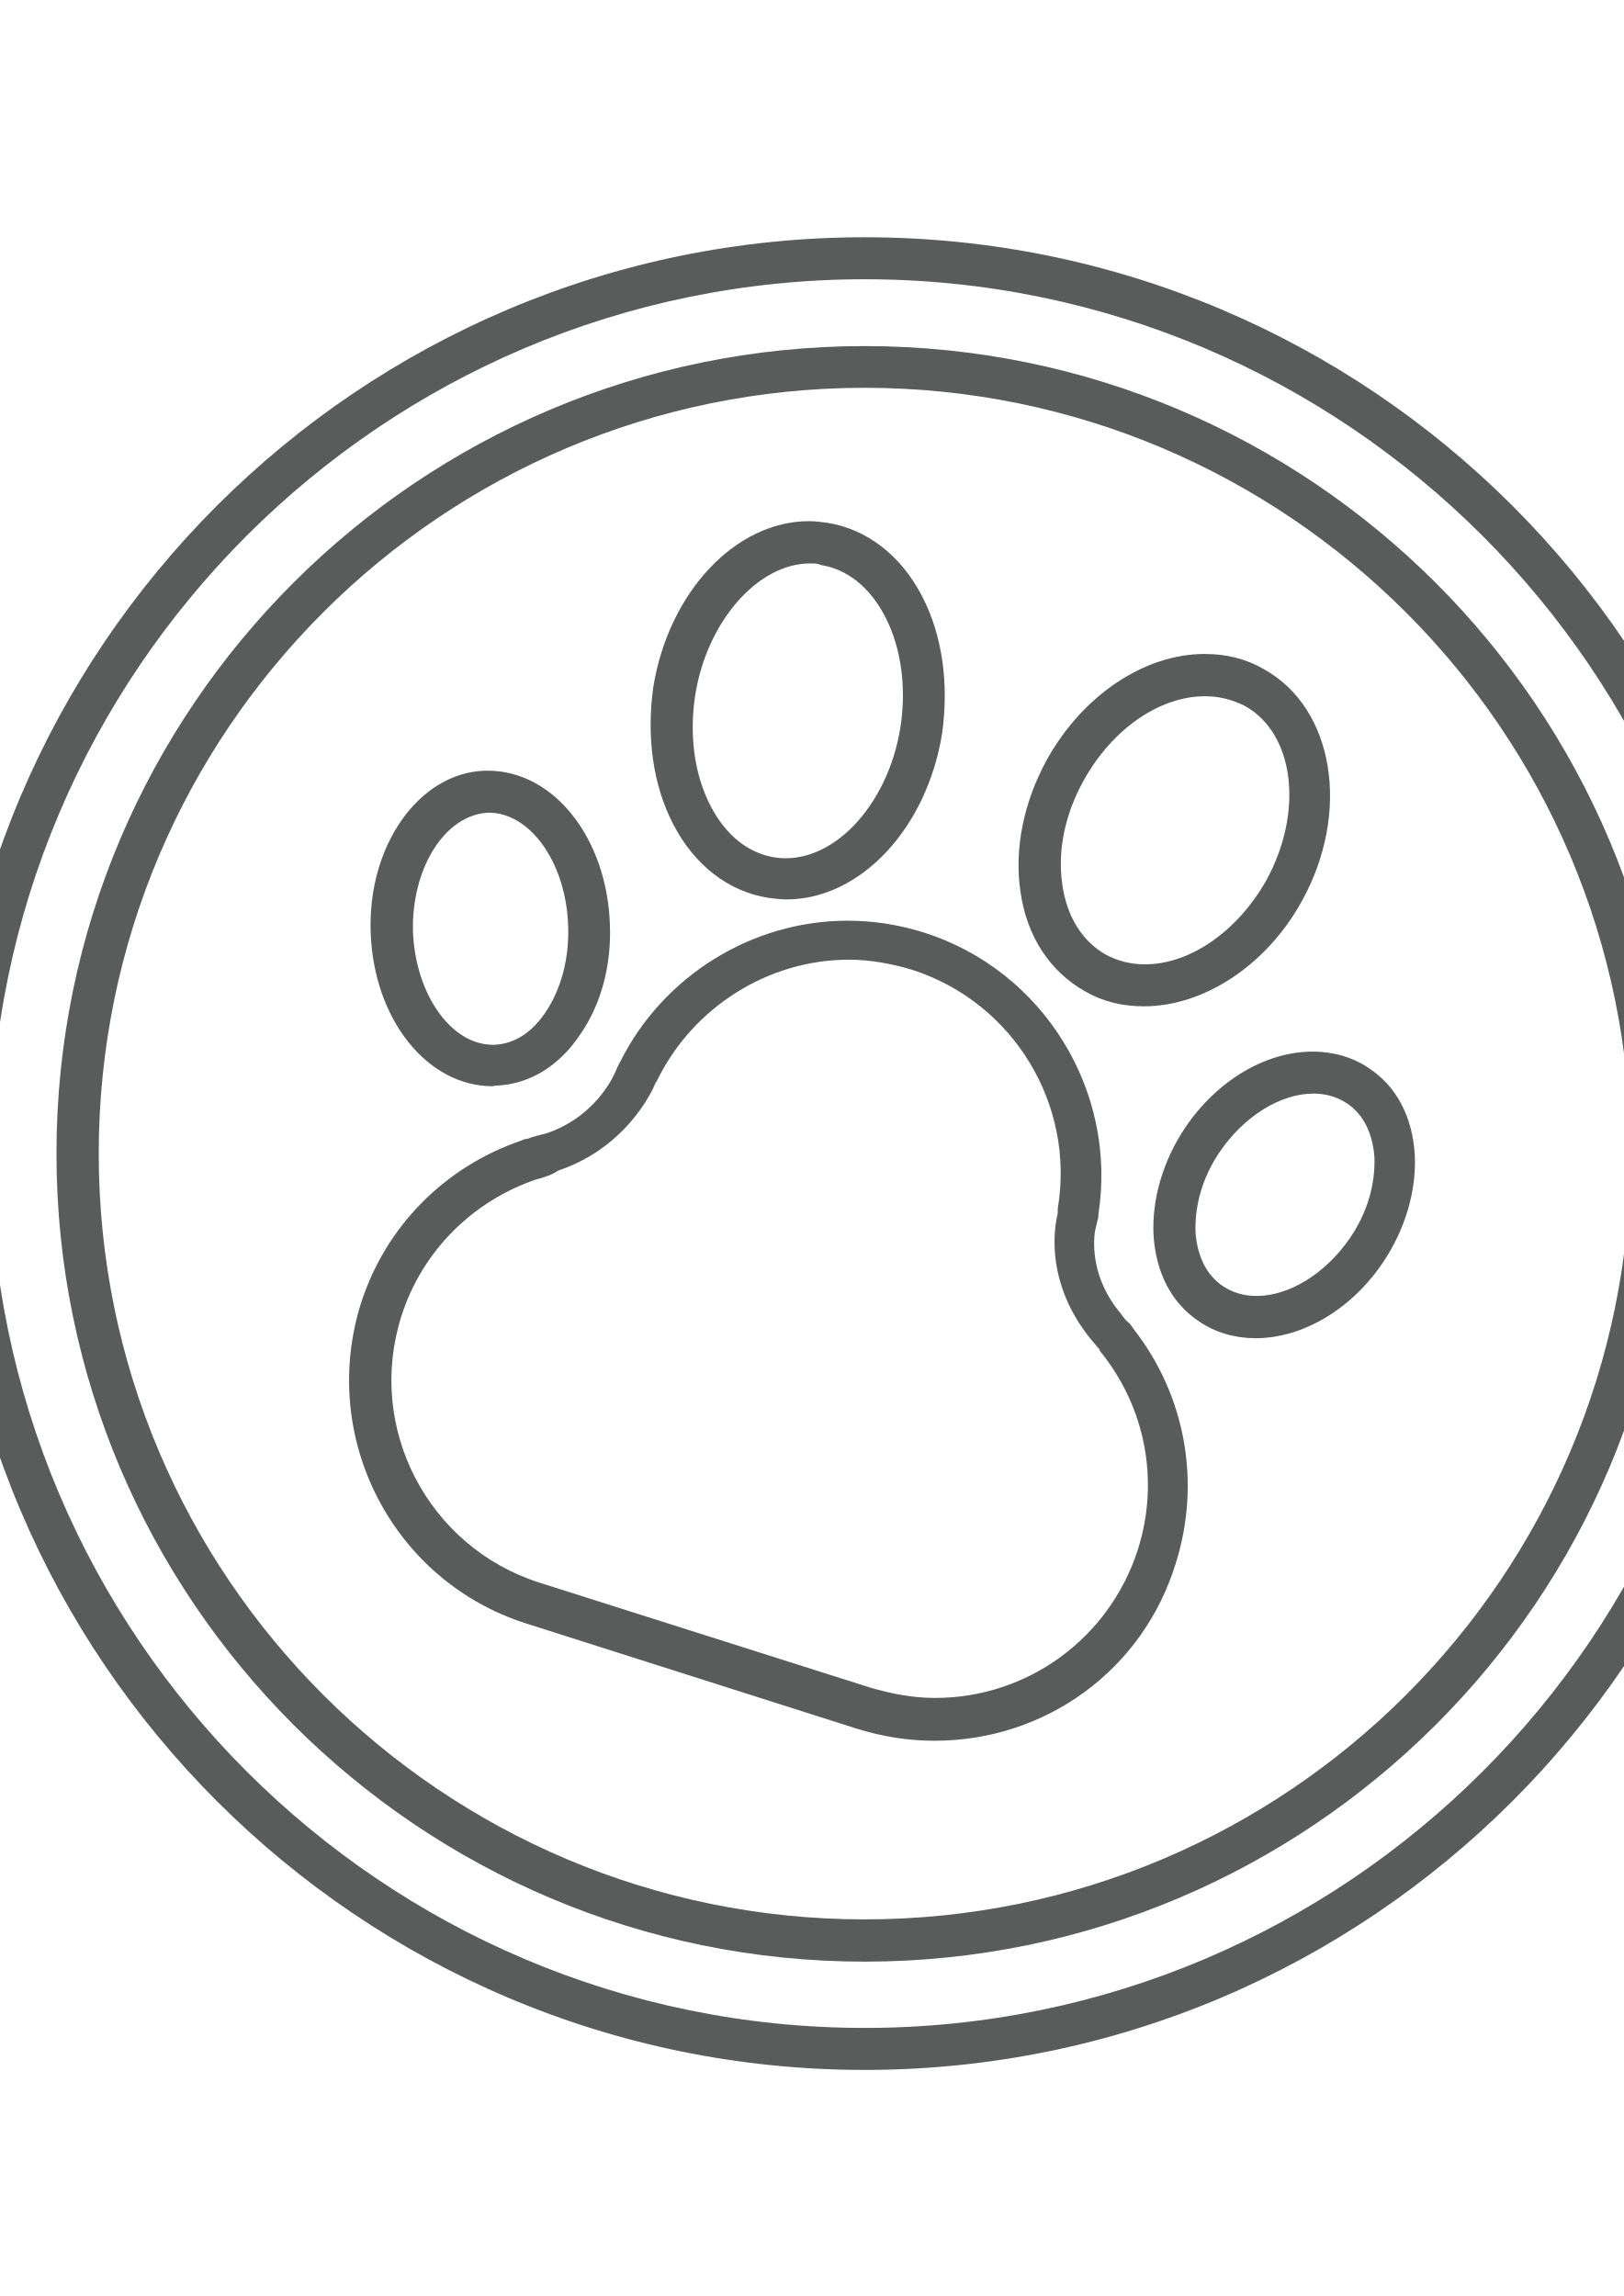
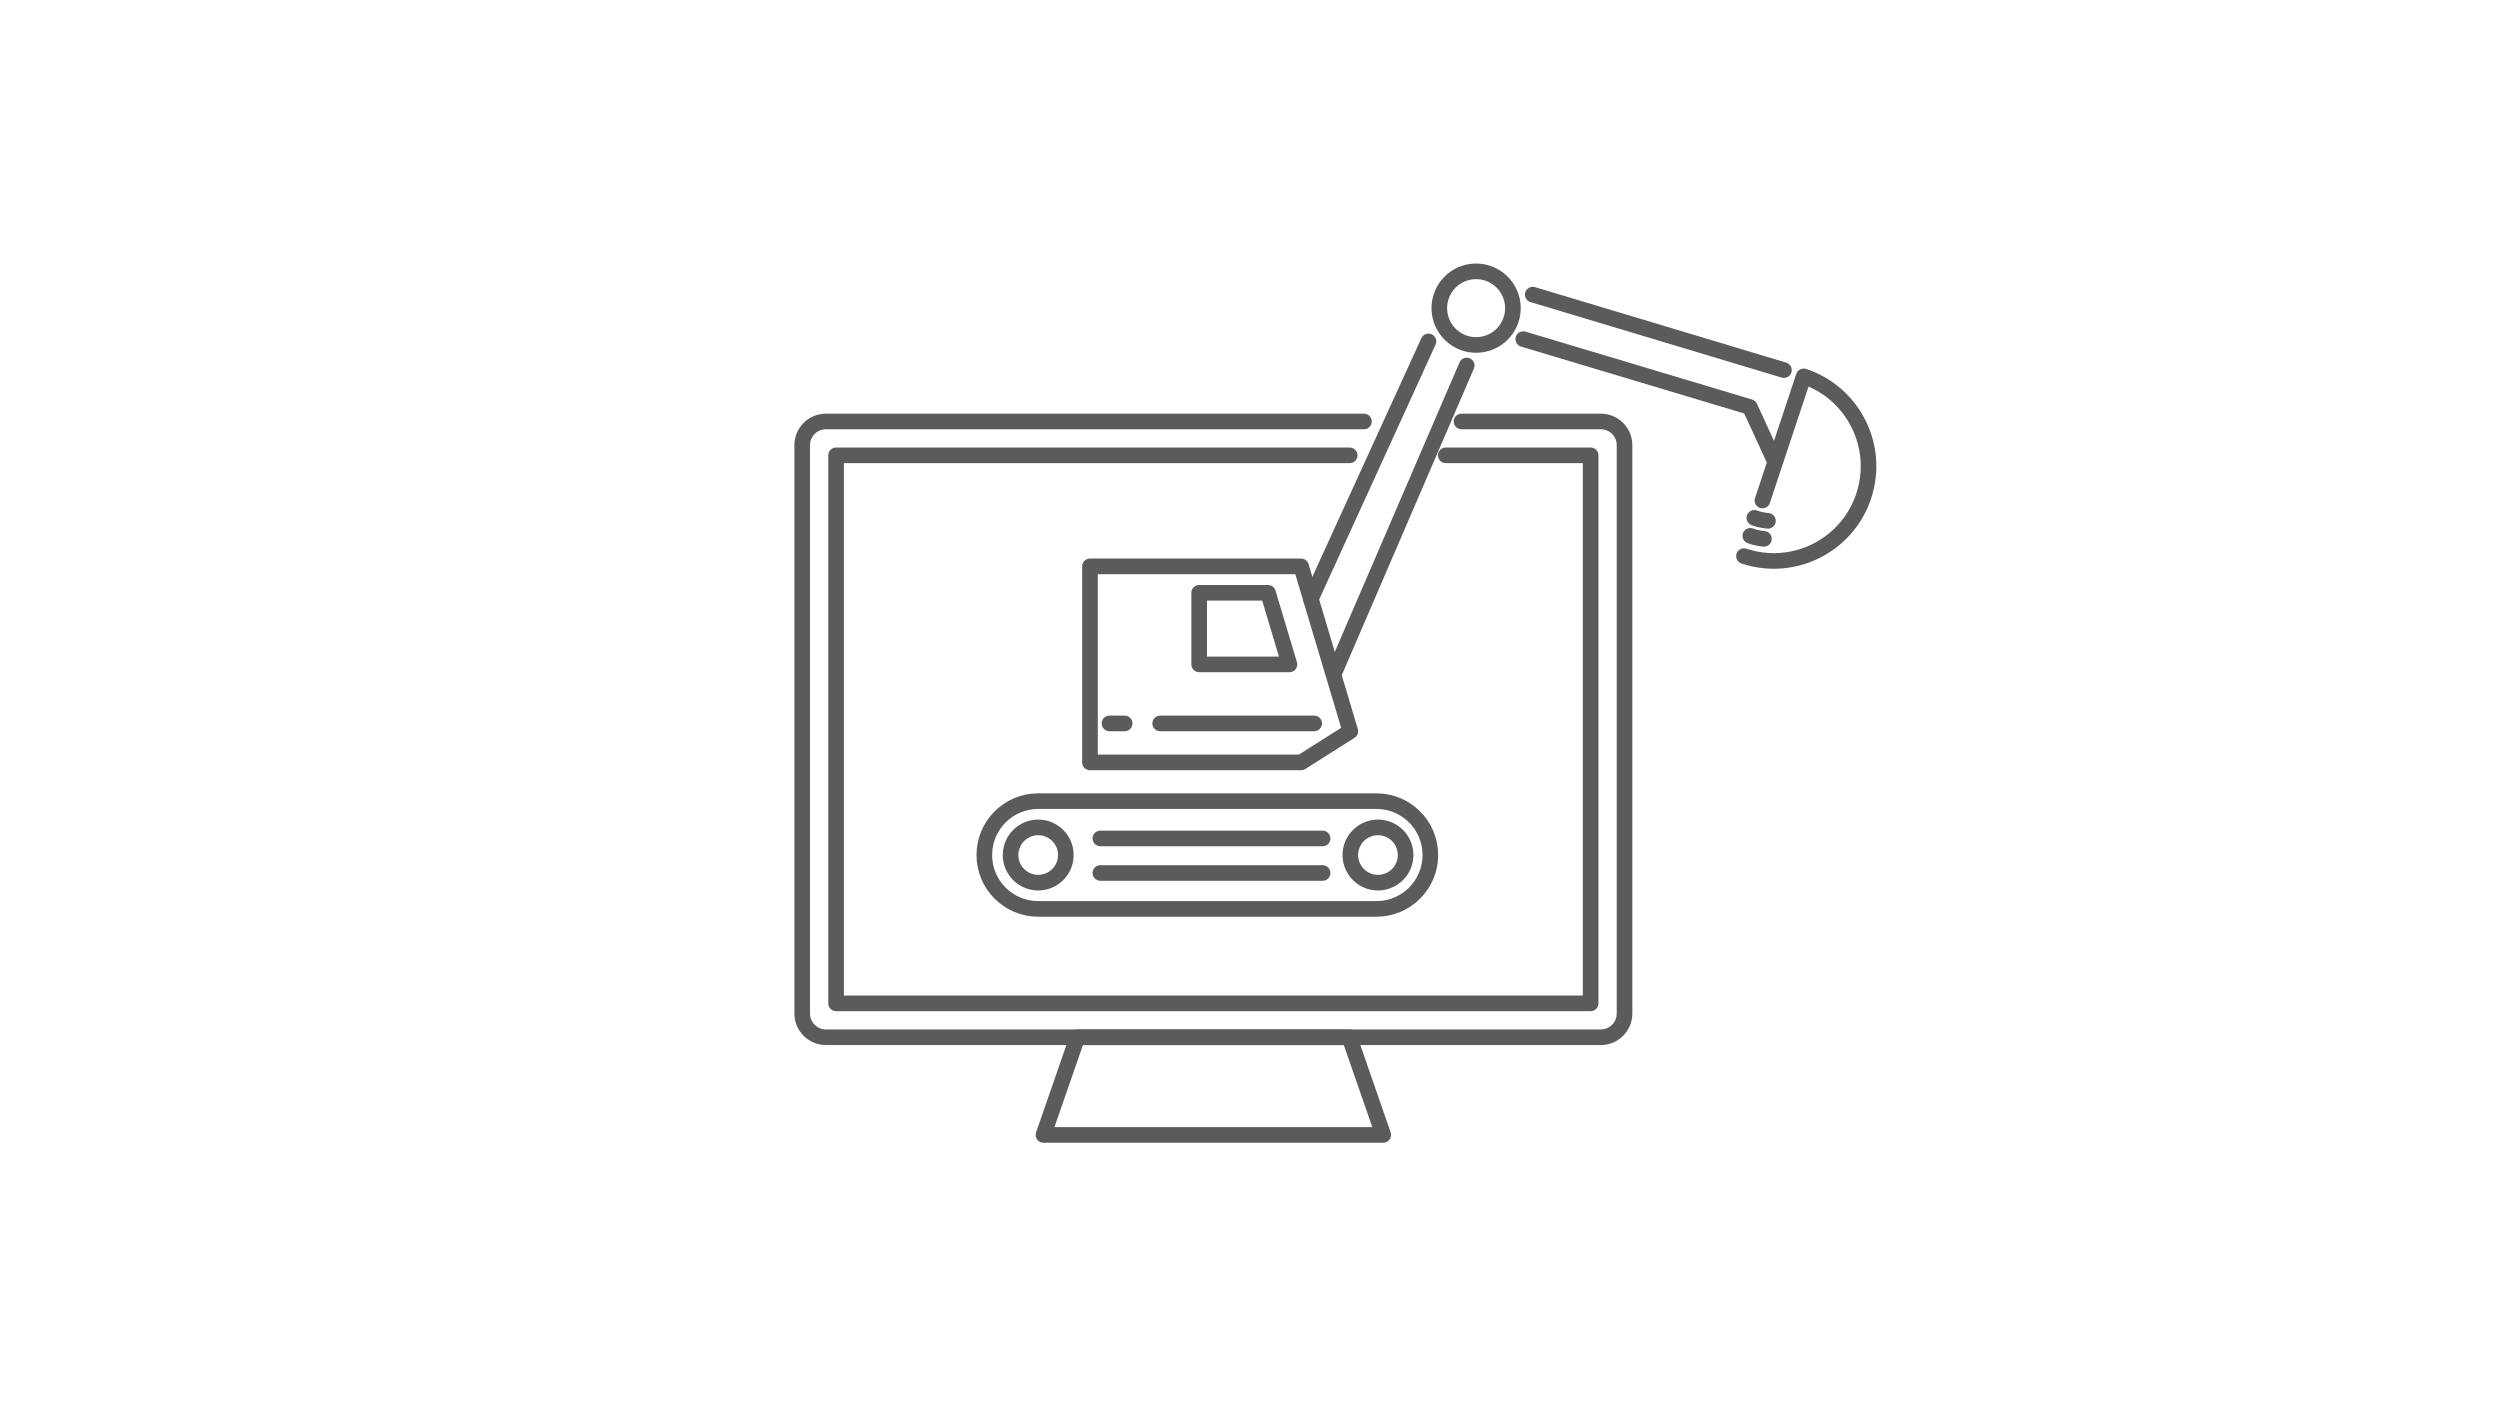
- <svg xmlns="http://www.w3.org/2000/svg" version="1.1" id="Layer_1" x="0px" y="0px" viewBox="0 0 595.3 841.9" style="enable-background:new 0 0 595.3 841.9;" xml:space="preserve">
-   <style type="text/css">
- 	.st0{fill:#5A5C5C;}
- </style>
+ <svg xmlns="http://www.w3.org/2000/svg" version="1.1" id="Layer_1" x="0px" y="0px" width="1920px" height="1080px" viewBox="0 0 1920 1080" enable-background="new 0 0 1920 1080" xml:space="preserve">
  <g>
    <g>
-       <g>
-         <path class="st0" d="M342.6,638.3L342.6,638.3c-9.6,0-19.1-1.5-28.4-4.4l-121.3-38.6c-49-15.6-76-68.1-60.6-117.3     c9-28.2,30.7-50.2,58.9-59.8c0.6-0.3,1.2-0.6,2.1-0.6c2.3-0.9,5-1.5,7.3-2.1c15.1-5.2,22.4-16.8,24.7-21.8l1.2-2.7     c0.3-0.6,0.6-1.2,0.9-1.7c15.6-31.3,48.2-51.7,83.3-51.7c9.6,0,19.1,1.5,28.2,4.4c43.6,13.9,70.8,58,63.8,103.2     c0,0.6,0,1.5-0.3,2.1c-0.3,1.5-0.6,2.7-0.9,3.8c-0.9,5.6-0.9,18,9,30.1c0,0,0.6,0.6,0.9,1.2l1.2,1.5c0.3,0.3,0.3,0.3,0.6,0.6     c0.9,0.6,1.7,1.7,2.3,2.7c19.1,24.3,24.9,56.3,15.6,85.9C419.2,612.2,383.5,638.3,342.6,638.3z M197.4,432.3h-0.3     c-23.8,7.9-42.4,26.6-49.9,50.2c-13.1,40.9,9.6,84.7,50.5,97.8L319,618.8c7.9,2.3,15.6,3.8,23.8,3.8c33.9,0,63.8-21.8,74.3-54.2     c8.1-25.3,2.9-52.5-13.9-73.1c0,0,0,0,0-0.3c-0.3-0.6-0.9-0.9-1.2-1.5l-2.3-2.7c-13.9-17.4-13.9-34.2-12.5-43     c0.3-1.5,0.6-2.7,0.6-3.5c0,0,0-0.3,0-0.6c0-0.2,0-0.3,0-0.6c6.4-38-16.2-75.4-53.1-87.4c-7.5-2.3-15.6-3.8-23.5-3.8     c-29.5,0-57.1,17.4-70.2,44.1c0,0.3-0.3,0.3-0.3,0.6c0,0,0,0.3-0.3,0.3l-0.9,2.1c-3.5,7-13.3,22.6-33.9,29.9     c-0.3,0-0.6,0.3-0.9,0.3C202.2,430.9,199.9,431.5,197.4,432.3C197.8,432.3,197.8,432.3,197.4,432.3z" />
-       </g>
-       <g>
-         <path class="st0" d="M180.6,398.3c-24.1,0-43.6-24.7-44.7-56.3c-1.2-31.9,17.7-58.6,41.8-59.4h1.2c24.1,0,43.6,24.7,44.7,56.3     c0.6,15.1-3.2,29.3-10.8,40.3c-7.9,11.9-18.9,18.5-31.3,18.9L180.6,398.3z M179.2,298c-16.2,0.6-28.4,20.6-27.8,43.6     c0.9,22.9,13.9,41.5,29.3,41.5h0.6c7.3-0.3,13.9-4.6,18.9-12.2c5.6-8.5,8.5-19.5,8.1-31.3C207.6,316.5,194.5,298,179.2,298z" />
-       </g>
-       <g>
-         <path class="st0" d="M288.3,329.8L288.3,329.8c-2.3,0-4.4-0.3-6.7-0.6c-14.5-2.3-27-11.9-34.8-27c-7.5-14.5-9.8-32.2-7.3-50.2     c5.6-34.8,30.1-60.9,57.1-60.9c2.3,0,4.4,0.3,6.7,0.6c14.5,2.3,27,11.9,34.8,27c7.5,14.5,9.8,32.2,7.3,50.2     C339.9,303.5,315.6,329.8,288.3,329.8z M297,206.6c-19.1,0-37.8,21.2-42.1,48.2c-2.3,14.8-0.3,29.3,5.6,40.7     c5.6,10.8,13.9,17.4,23.5,18.9c20.9,3.2,41.5-18.9,46.1-47.6c2.3-14.8,0.3-29.3-5.6-40.7c-5.6-10.8-13.9-17.4-23.5-18.9     C299.9,206.6,298.5,206.6,297,206.6z" />
-       </g>
-       <g>
-         <path class="st0" d="M460.3,490.7L460.3,490.7c-7.5,0-14.8-2.1-20.6-6.1c-10.2-6.7-16-18-16.8-31.9c-0.6-13.1,3.5-27,11.4-38.9     c11.6-17.4,29.5-28.2,47-28.2c7.5,0,14.8,2.1,20.6,6.1c10.2,6.7,16,18,16.8,31.9c0.6,13.1-3.5,27-11.4,38.9     C495.8,479.9,477.7,490.7,460.3,490.7z M481.5,401c-12.2,0-25.5,8.5-34.2,21.2c-6.4,9.3-9.3,19.7-9,29.5c0.6,9,4.1,16,10.2,20     c3.5,2.3,7.5,3.5,12.2,3.5c12.2,0,25.5-8.5,34.2-21.2c6.4-9.3,9.3-19.7,9-29.5c-0.6-9-4.1-16-10.2-20     C490,402.1,485.9,401,481.5,401z" />
-       </g>
-       <g>
-         <path class="st0" d="M419.4,369L419.4,369c-7.9,0-15.1-1.7-21.8-5.6c-12.7-7.3-21.2-20-23.5-36.6c-2.3-15.6,1.2-32.8,9.8-48.4     c13.1-23.5,35.7-38.6,57.7-38.6c7.9,0,15.1,1.7,21.8,5.6c25.8,14.3,31.9,52.5,13.9,85C464.4,353.9,441.4,369,419.4,369z      M441.8,255.3c-16.6,0-33.9,11.9-44.4,30.7c-7,12.5-9.8,26.1-7.9,38.6c1.7,11.6,7.3,20.6,16,25.5c4.4,2.3,9,3.5,14.3,3.5     c16.6,0,33.9-12.2,44.4-30.7c13.9-25.3,10.4-54-7.9-64.1C451.6,256.5,447,255.3,441.8,255.3z" />
-       </g>
+       <path fill="none" stroke="#5A5B5B" stroke-width="12" stroke-linecap="round" stroke-linejoin="round" stroke-miterlimit="10" d="    M1122.456,323.681h106.963c10.066,0,18.217,8.145,18.217,18.211v436.5c0,10.055-8.15,18.217-18.217,18.217H634.311    c-10.061,0-18.217-8.162-18.217-18.217v-436.5c0-10.066,8.156-18.211,18.217-18.211h413.198" />
+       <polyline fill="none" stroke="#5A5B5B" stroke-width="12" stroke-linecap="round" stroke-linejoin="round" stroke-miterlimit="10" points="    1110.345,349.69 1221.614,349.69 1221.614,770.581 642.115,770.581 642.115,349.69 1036.528,349.69   " />
+       <polygon fill="none" stroke="#5A5B5B" stroke-width="12" stroke-linecap="round" stroke-linejoin="round" stroke-miterlimit="10" points="    1062.339,871.614 801.391,871.614 827.406,796.608 1036.323,796.608   " />
    </g>
    <g>
-       <path class="st0" d="M317,719.3C153.6,719.3,20.7,586.4,20.7,423S153.6,126.9,317,126.9s296.3,132.9,296.3,296.3    S480.1,719.3,317,719.3z M317,142.2C162.1,142.2,36.2,268.1,36.2,423S162.1,703.8,317,703.8S597.8,577.9,597.8,423    S471.7,142.2,317,142.2z" />
+       <path fill="none" stroke="#5A5B5B" stroke-width="12" stroke-linecap="round" stroke-linejoin="round" stroke-miterlimit="10" d="    M1057.124,615.278H797.336c-22.852,0-41.379,18.527-41.379,41.385c0,22.852,18.527,41.379,41.379,41.379h259.788    c22.857,0,41.385-18.527,41.385-41.379C1098.509,633.806,1079.981,615.278,1057.124,615.278z" />
+       <circle fill="none" stroke="#5A5B5B" stroke-width="12" stroke-linecap="round" stroke-linejoin="round" stroke-miterlimit="10" cx="797.339" cy="656.663" r="21.22" />
+       <path fill="none" stroke="#5A5B5B" stroke-width="12" stroke-linecap="round" stroke-linejoin="round" stroke-miterlimit="10" d="    M1079.495,656.663c0,11.719-9.504,21.217-21.223,21.217c-11.713,0-21.217-9.498-21.217-21.217s9.504-21.217,21.217-21.217    C1069.991,635.446,1079.495,644.944,1079.495,656.663z" />
+       <line fill="none" stroke="#5A5B5B" stroke-width="12" stroke-linecap="round" stroke-linejoin="round" stroke-miterlimit="10" x1="845.084" y1="643.931" x2="1015.744" y2="643.931" />
+       <line fill="none" stroke="#5A5B5B" stroke-width="12" stroke-linecap="round" stroke-linejoin="round" stroke-miterlimit="10" x1="845.084" y1="670.456" x2="1015.744" y2="670.456" />
+       <polygon fill="none" stroke="#5A5B5B" stroke-width="12" stroke-linecap="round" stroke-linejoin="round" stroke-miterlimit="10" points="    999.256,585.53 837.109,585.53 837.109,434.974 999.256,434.974 1037.056,561.577   " />
+       <polygon fill="none" stroke="#5A5B5B" stroke-width="12" stroke-linecap="round" stroke-linejoin="round" stroke-miterlimit="10" points="    990.291,510.255 920.945,510.255 920.945,455.282 973.832,455.282   " />
+       <line fill="none" stroke="#5A5B5B" stroke-width="12" stroke-linecap="round" stroke-linejoin="round" stroke-miterlimit="10" x1="1009.281" y1="555.589" x2="891.004" y2="555.589" />
+       <line fill="none" stroke="#5A5B5B" stroke-width="12" stroke-linecap="round" stroke-linejoin="round" stroke-miterlimit="10" x1="863.734" y1="555.589" x2="852.08" y2="555.589" />
    </g>
+     <line fill="none" stroke="#5A5B5B" stroke-width="12" stroke-linecap="round" stroke-linejoin="round" stroke-miterlimit="10" x1="1006.721" y1="459.981" x2="1097.062" y2="262.21" />
+     <line fill="none" stroke="#5A5B5B" stroke-width="12" stroke-linecap="round" stroke-linejoin="round" stroke-miterlimit="10" x1="1126.423" y1="280.702" x2="1024.568" y2="517.087" />
+     <path fill="none" stroke="#5A5B5B" stroke-width="12" stroke-linecap="round" stroke-linejoin="round" stroke-miterlimit="10" d="   M1148.718,212.739c13.213,8.32,17.174,25.775,8.854,38.988c-8.314,13.213-25.775,17.174-38.982,8.859   c-13.213-8.326-17.174-25.775-8.854-38.994C1118.056,208.38,1135.511,204.419,1148.718,212.739z" />
    <g>
-       <path class="st0" d="M317,759C131.9,759-19,608.4-19,423S131.6,87,317,87s336,150.6,336,336S502.1,759,317,759z M317,102.4    C140.3,102.4-3.6,246.3-3.6,423S140.3,743.6,317,743.6S637.6,599.7,637.6,423C637.4,246.3,493.7,102.4,317,102.4z" />
+       <polyline fill="none" stroke="#5A5B5B" stroke-width="12" stroke-linecap="round" stroke-linejoin="round" stroke-miterlimit="10" points="    1169.858,260.446 1343.888,312.595 1362.86,353.868   " />
+       <line fill="none" stroke="#5A5B5B" stroke-width="12" stroke-linecap="round" stroke-linejoin="round" stroke-miterlimit="10" x1="1177.153" y1="226.263" x2="1370.056" y2="284.235" />
+       <path fill="none" stroke="#5A5B5B" stroke-width="12" stroke-linecap="round" stroke-linejoin="round" stroke-miterlimit="10" d="    M1339.358,427.087c38.121,12.668,79.295-7.975,91.957-46.09c12.674-38.115-7.969-79.289-46.084-91.957l-31.688,95.355" />
+       <path fill="none" stroke="#5A5B5B" stroke-width="12" stroke-linecap="round" stroke-linejoin="round" stroke-miterlimit="10" d="    M1354.704,413.827c0,0-5.941-0.445-10.465-2.314" />
+       <path fill="none" stroke="#5A5B5B" stroke-width="12" stroke-linecap="round" stroke-linejoin="round" stroke-miterlimit="10" d="    M1357.786,400.005c0,0-5.941-0.445-10.459-2.314" />
    </g>
  </g>
</svg>
